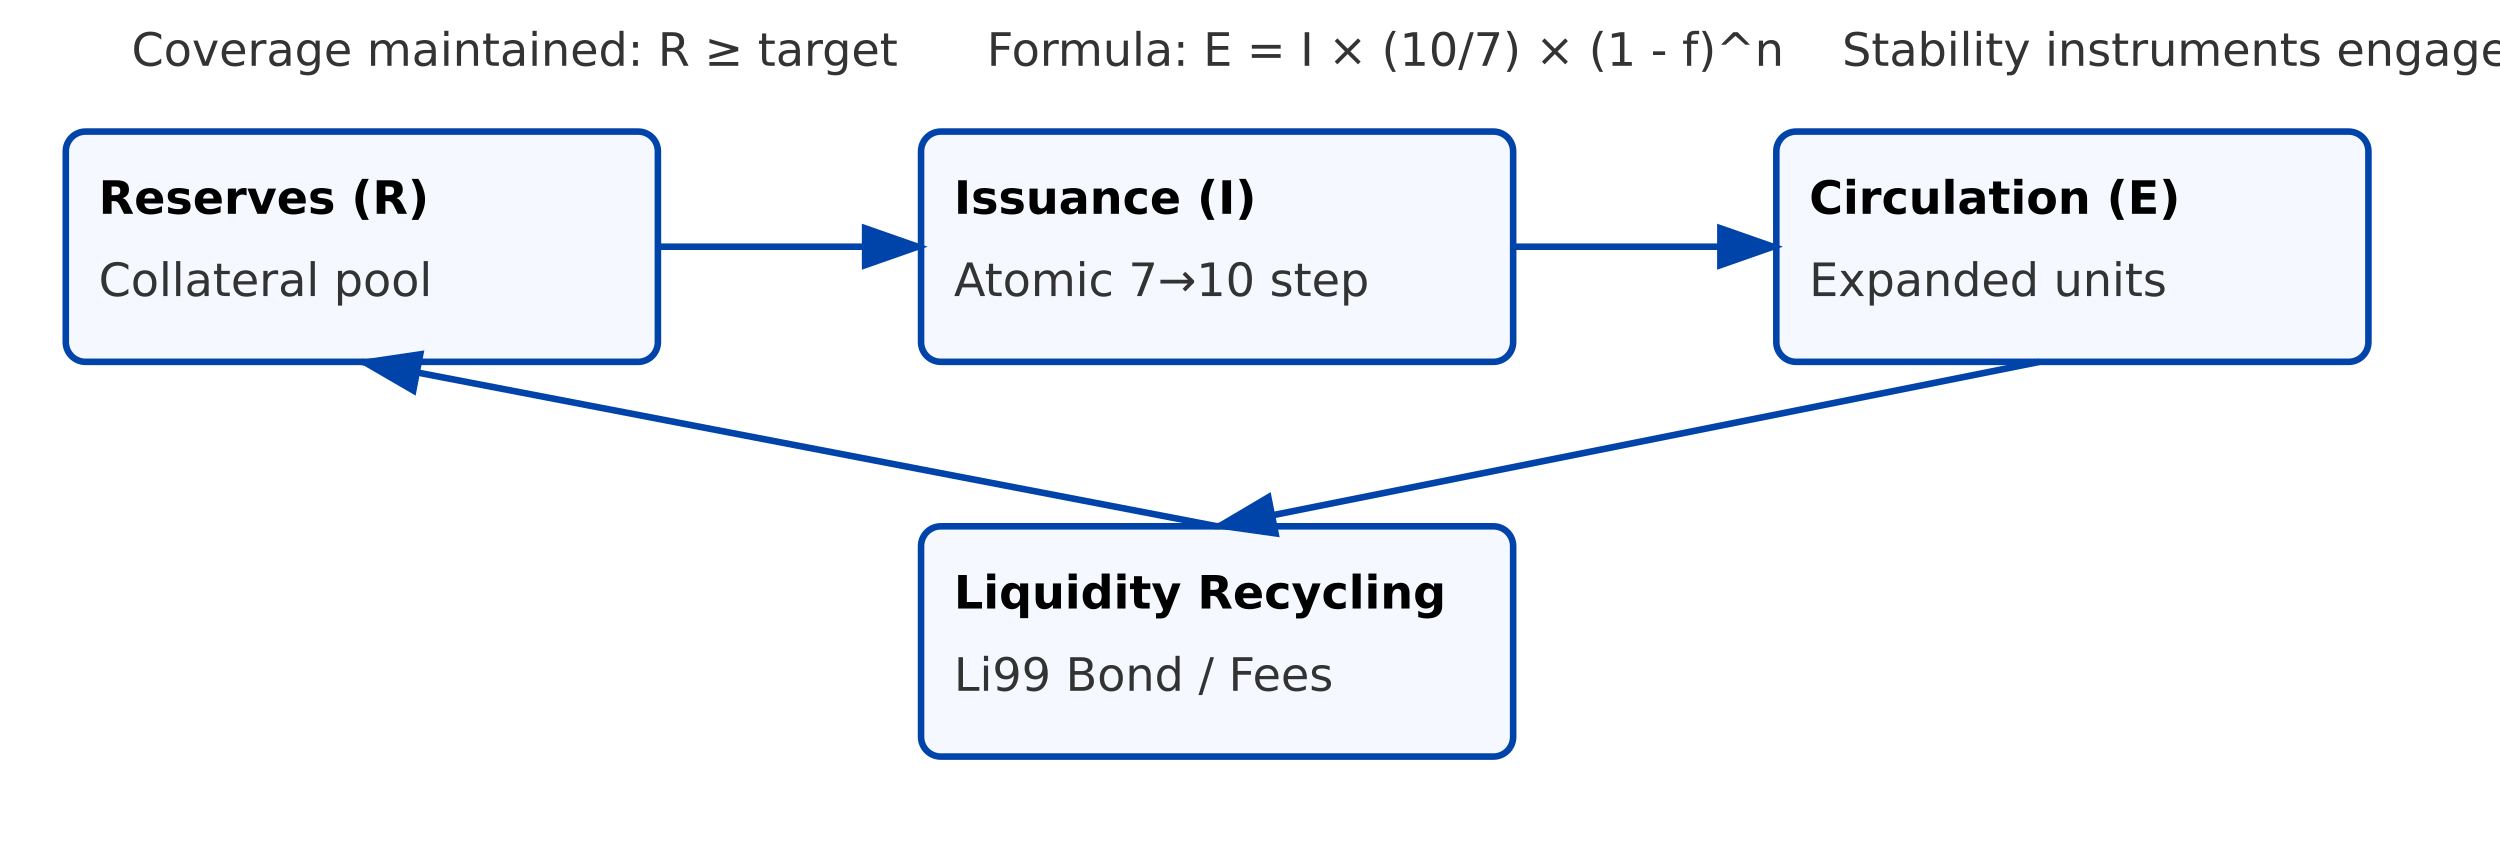
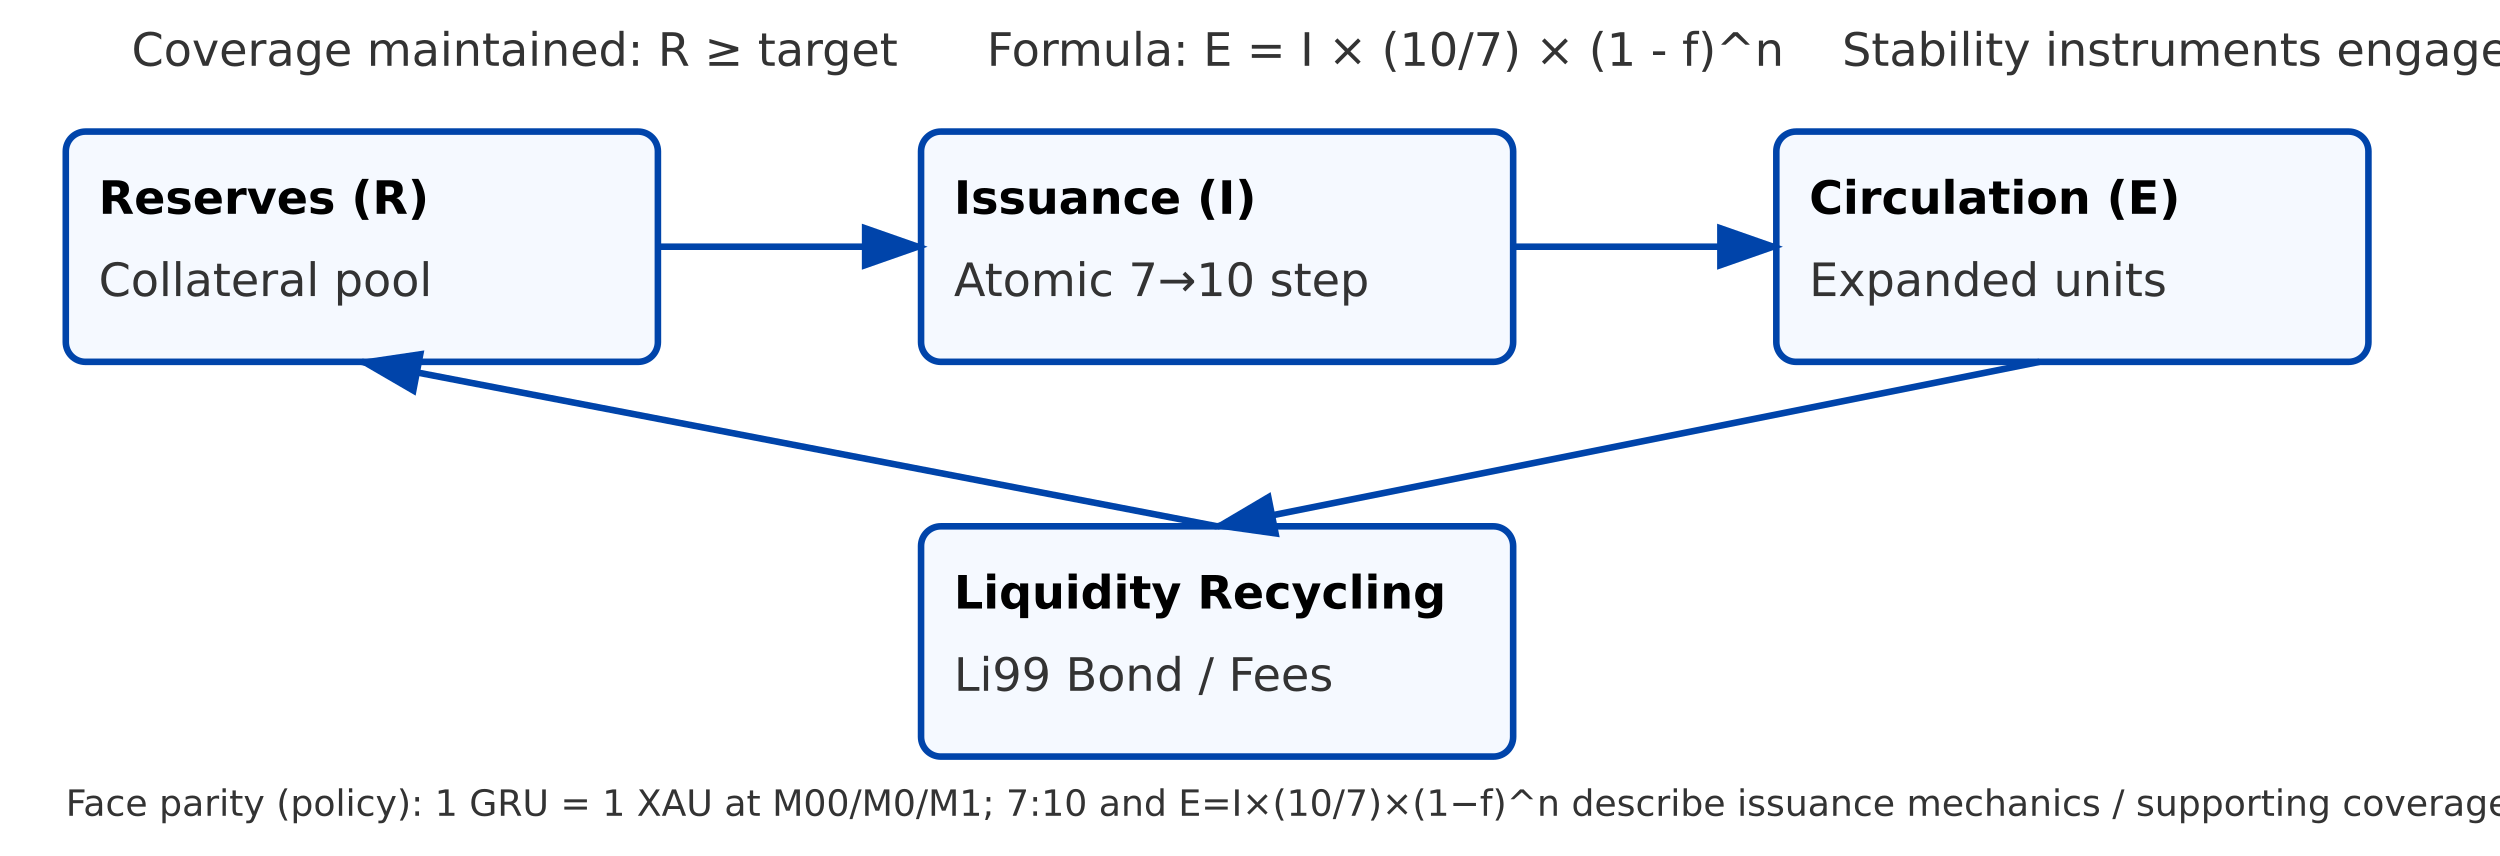
<svg xmlns="http://www.w3.org/2000/svg" width="760" height="260" viewBox="0 0 760 260" font-family="DejaVu Sans" font-size="14">
  <style>
    .box { fill:#f5f9ff; stroke:#0044AA; stroke-width:2; rx:6; ry:6; }
    .title { font-weight:bold; }
    .arrow { stroke:#0044AA; stroke-width:2; marker-end:url(#arrowhead); }
    .caption { fill:#333; }
  </style>
  <defs>
    <marker id="arrowhead" markerWidth="10" markerHeight="7" refX="9" refY="3.5" orient="auto">
      <polygon points="0 0, 10 3.5, 0 7" fill="#0044AA" />
    </marker>
  </defs>
  <rect class="box" x="20" y="40" width="180" height="70" />
  <text x="30" y="65" class="title">Reserves (R)</text>
  <text x="30" y="90" class="caption">Collateral pool</text>
  <rect class="box" x="280" y="40" width="180" height="70" />
  <text x="290" y="65" class="title">Issuance (I)</text>
  <text x="290" y="90" class="caption">Atomic 7→10 step</text>
  <rect class="box" x="540" y="40" width="180" height="70" />
  <text x="550" y="65" class="title">Circulation (E)</text>
  <text x="550" y="90" class="caption">Expanded units</text>
  <line class="arrow" x1="200" y1="75" x2="280" y2="75" />
  <line class="arrow" x1="460" y1="75" x2="540" y2="75" />
  <rect class="box" x="280" y="160" width="180" height="70" />
  <text x="290" y="185" class="title">Liquidity Recycling</text>
  <text x="290" y="210" class="caption">Li99 Bond / Fees</text>
  <line class="arrow" x1="620" y1="110" x2="370" y2="160" />
  <line class="arrow" x1="370" y1="160" x2="110" y2="110" />
  <text x="40" y="20" class="caption">Coverage maintained: R ≥ target</text>
  <text x="300" y="20" class="caption">Formula: E = I × (10/7) × (1 - f)^n</text>
  <text x="560" y="20" class="caption">Stability instruments engaged</text>
+   <text x="20" y="248" class="caption" font-size="11">Face parity (policy): 1 GRU = 1 XAU at M00/M0/M1; 7:10 and E=I×(10/7)×(1−f)^n describe issuance mechanics / supporting coverage, not a change to face parity.</text>
</svg>
